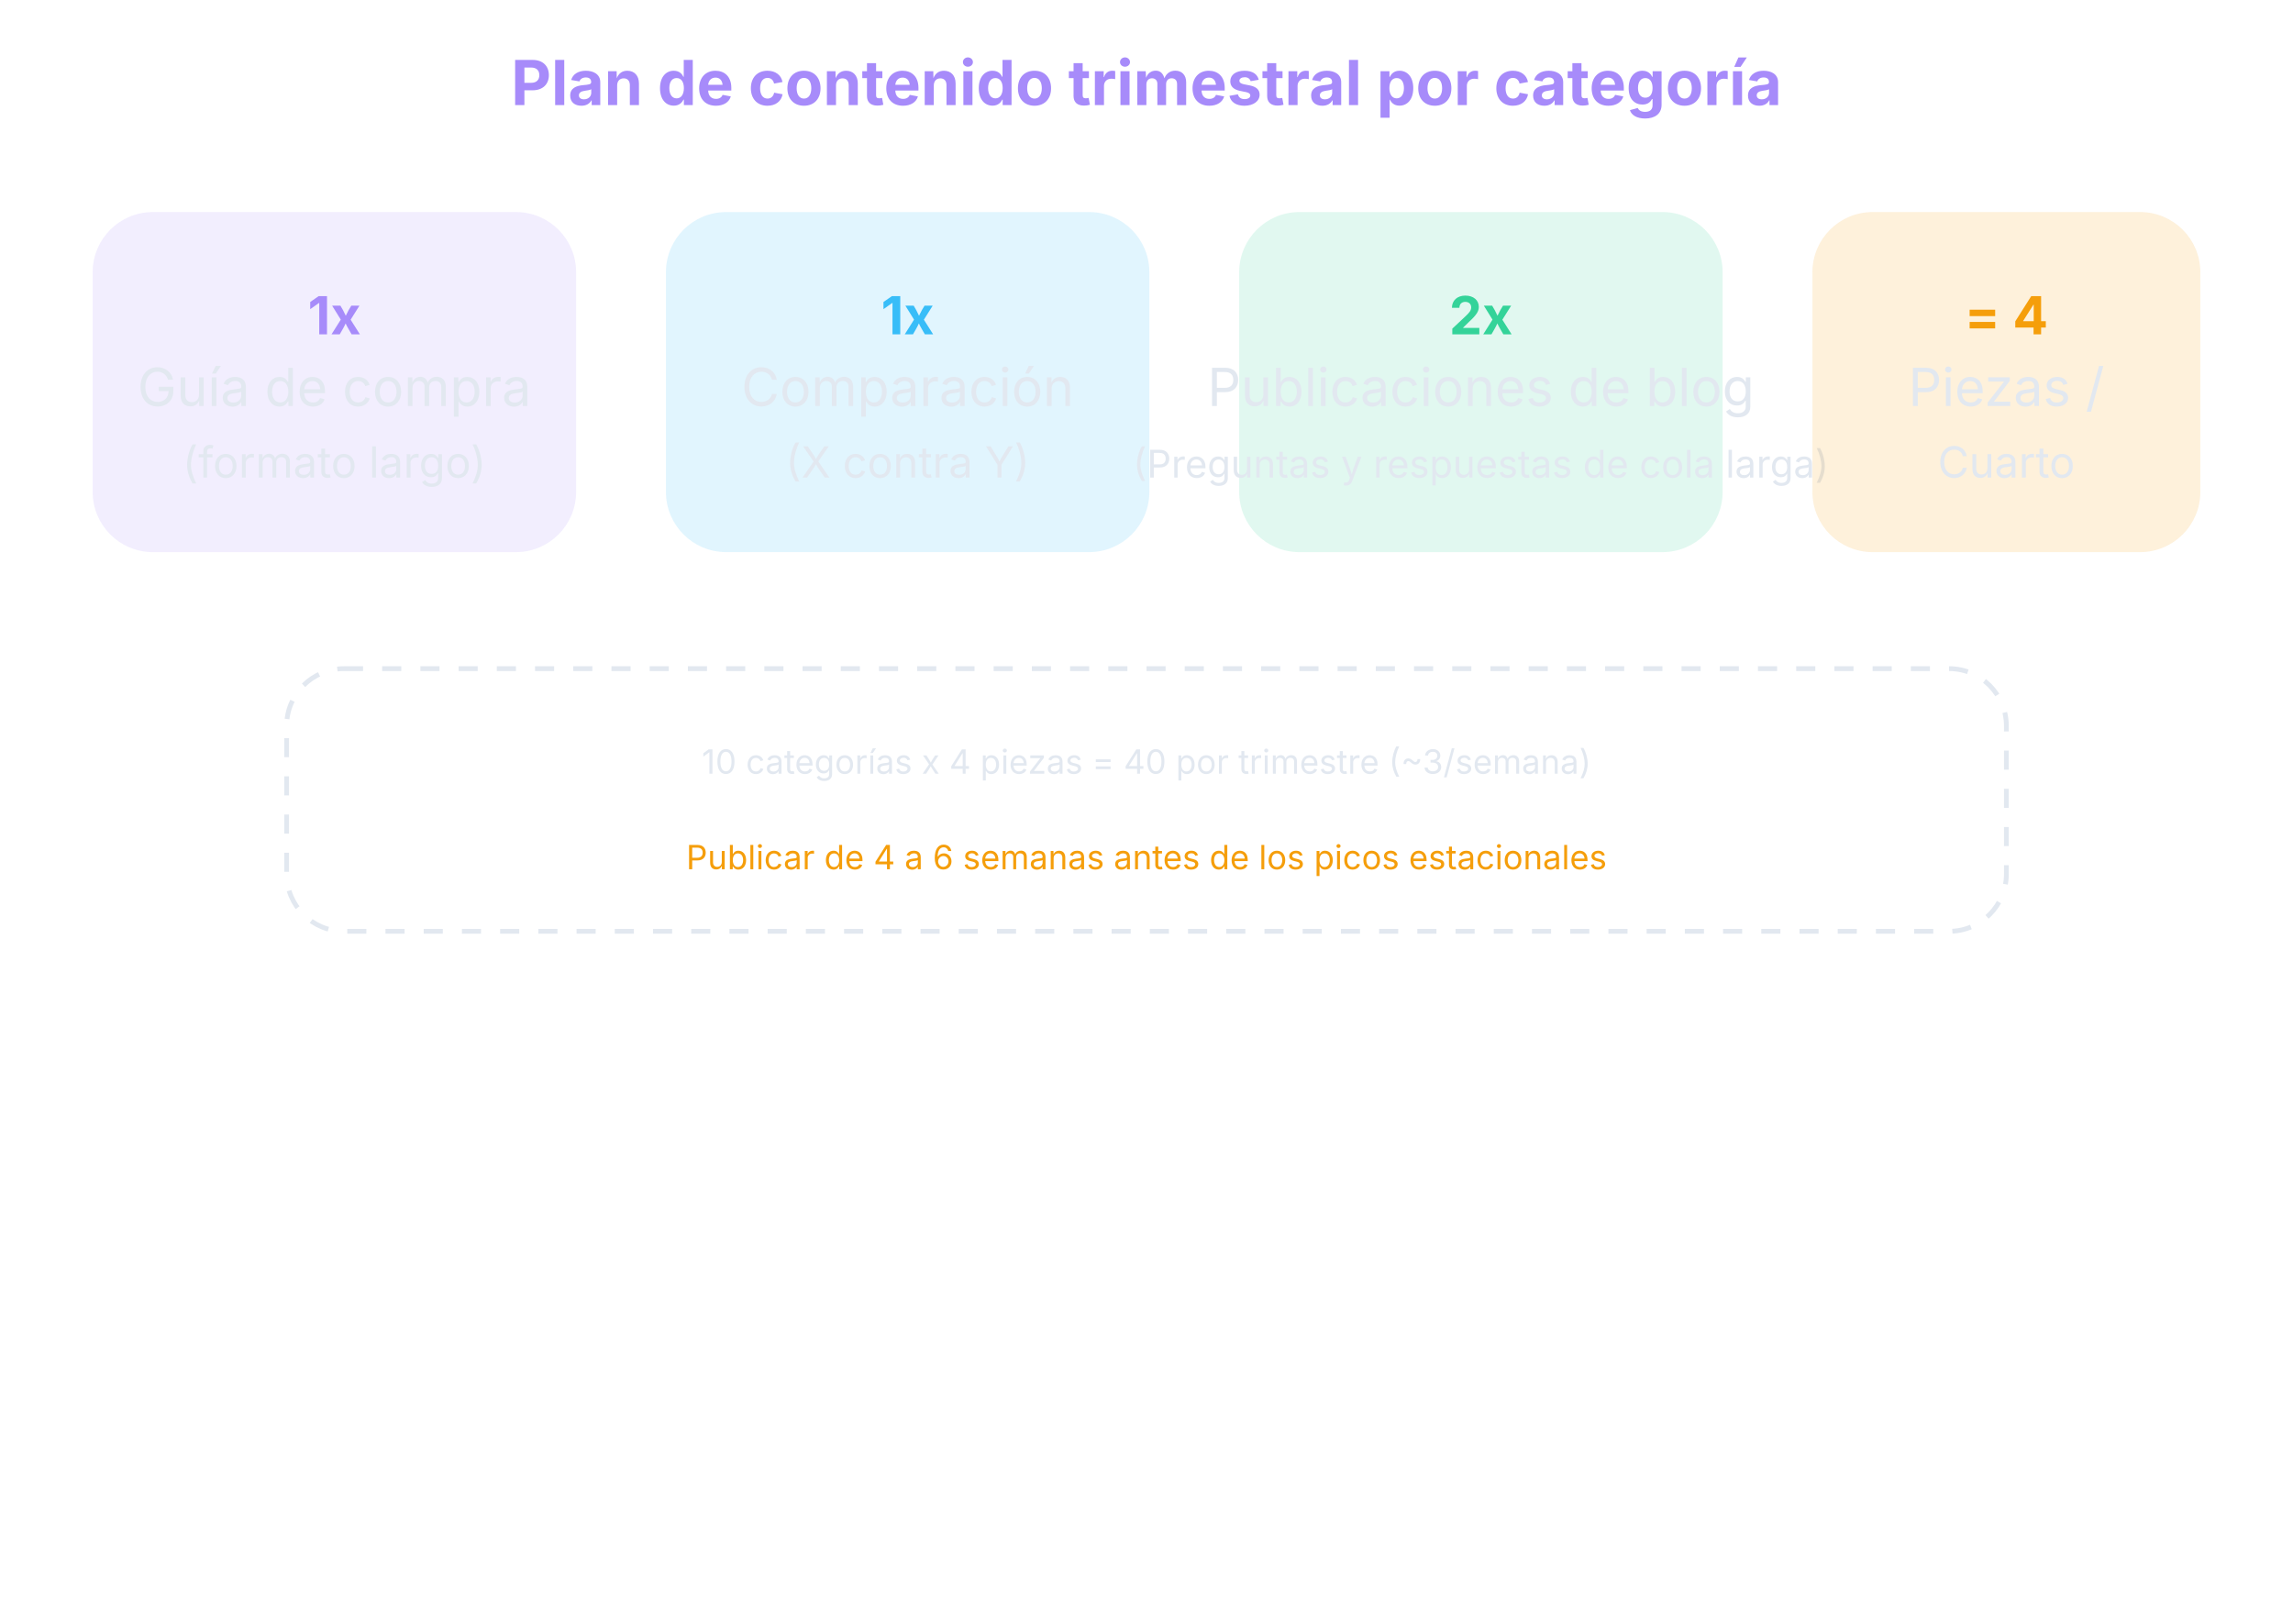
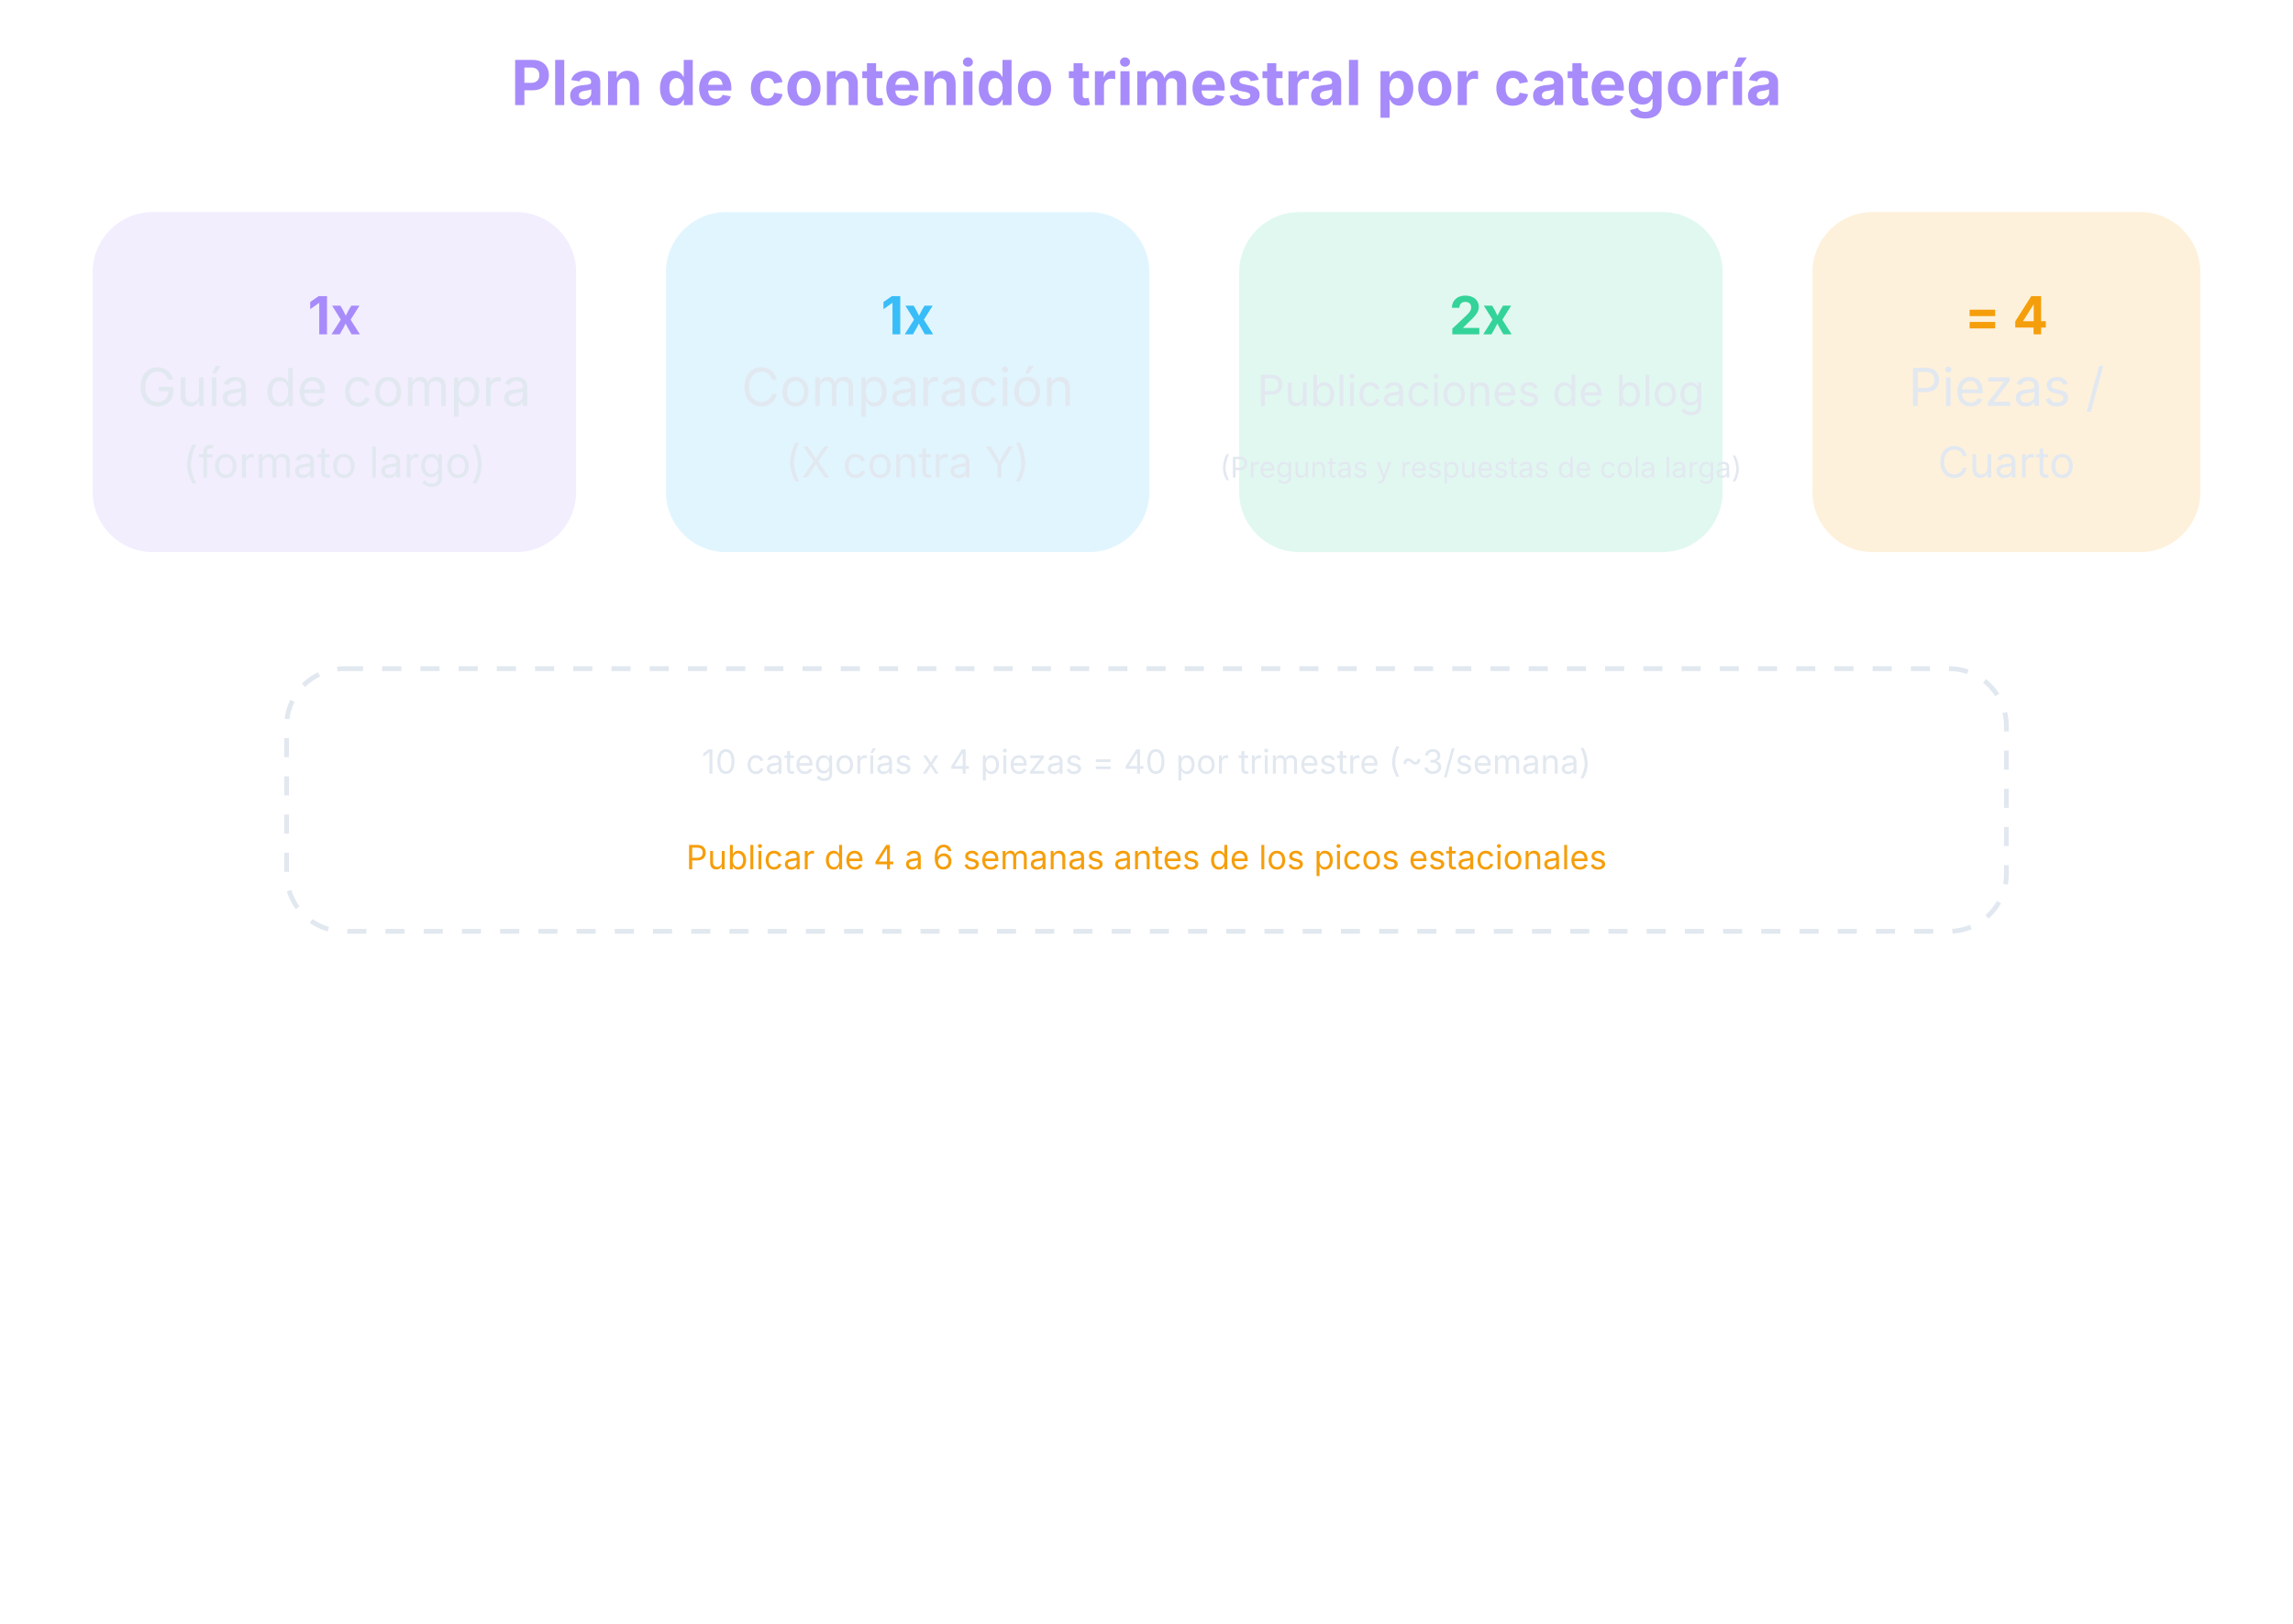
<svg xmlns="http://www.w3.org/2000/svg" viewBox="0 0 480 340" fill="none">
  <text x="240" y="22" text-anchor="middle" font-family="Inter, -apple-system, BlinkMacSystemFont, 'Segoe UI', Roboto, sans-serif" font-size="13" font-weight="bold" fill="#a78bfa">Plan de contenido trimestral por categoría</text>
  <rect x="20" y="45" width="100" height="70" rx="12" fill="#a78bfa" opacity="0.15" stroke="#a78bfa" stroke-width="1.2" />
  <text x="70" y="70" text-anchor="middle" font-family="Inter, -apple-system, BlinkMacSystemFont, 'Segoe UI', Roboto, sans-serif" font-size="11" font-weight="bold" fill="#a78bfa">1x</text>
  <text x="70" y="85" text-anchor="middle" font-family="Inter, -apple-system, BlinkMacSystemFont, 'Segoe UI', Roboto, sans-serif" font-size="11" fill="#e2e8f0">Guía de compra</text>
  <text x="70" y="100" text-anchor="middle" font-family="Inter, -apple-system, BlinkMacSystemFont, 'Segoe UI', Roboto, sans-serif" font-size="9" fill="#e2e8f0">(formato largo)</text>
  <rect x="140" y="45" width="100" height="70" rx="12" fill="#38bdf8" opacity="0.15" stroke="#38bdf8" stroke-width="1.2" />
  <text x="190" y="70" text-anchor="middle" font-family="Inter, -apple-system, BlinkMacSystemFont, 'Segoe UI', Roboto, sans-serif" font-size="11" font-weight="bold" fill="#38bdf8">1x</text>
  <text x="190" y="85" text-anchor="middle" font-family="Inter, -apple-system, BlinkMacSystemFont, 'Segoe UI', Roboto, sans-serif" font-size="11" fill="#e2e8f0">Comparación</text>
  <text x="190" y="100" text-anchor="middle" font-family="Inter, -apple-system, BlinkMacSystemFont, 'Segoe UI', Roboto, sans-serif" font-size="9" fill="#e2e8f0">(X contra Y)</text>
  <rect x="260" y="45" width="100" height="70" rx="12" fill="#34d399" opacity="0.15" stroke="#34d399" stroke-width="1.2" />
  <text x="310" y="70" text-anchor="middle" font-family="Inter, -apple-system, BlinkMacSystemFont, 'Segoe UI', Roboto, sans-serif" font-size="11" font-weight="bold" fill="#34d399">2x</text>
-   <text x="310" y="85" text-anchor="middle" font-family="Inter, -apple-system, BlinkMacSystemFont, 'Segoe UI', Roboto, sans-serif" font-size="11" fill="#e2e8f0">Publicaciones de blog</text>
-   <text x="310" y="100" text-anchor="middle" font-family="Inter, -apple-system, BlinkMacSystemFont, 'Segoe UI', Roboto, sans-serif" font-size="8" fill="#e2e8f0">(Preguntas y respuestas de cola larga)</text>
+   <text x="310" y="85" text-anchor="middle" font-family="Inter, -apple-system, BlinkMacSystemFont, 'Segoe UI', Roboto, sans-serif" font-size="9" fill="#e2e8f0">Publicaciones de blog</text>
+   <text x="310" y="100" text-anchor="middle" font-family="Inter, -apple-system, BlinkMacSystemFont, 'Segoe UI', Roboto, sans-serif" font-size="6" fill="#e2e8f0">(Preguntas y respuestas de cola larga)</text>
  <rect x="380" y="45" width="80" height="70" rx="12" fill="#f59e0b" opacity="0.15" stroke="#f59e0b" stroke-width="1.2" />
  <text x="420" y="70" text-anchor="middle" font-family="Inter, -apple-system, BlinkMacSystemFont, 'Segoe UI', Roboto, sans-serif" font-size="11" font-weight="bold" fill="#f59e0b">= 4</text>
  <text x="420" y="85" text-anchor="middle" font-family="Inter, -apple-system, BlinkMacSystemFont, 'Segoe UI', Roboto, sans-serif" font-size="11" fill="#e2e8f0">Piezas /</text>
  <text x="420" y="100" text-anchor="middle" font-family="Inter, -apple-system, BlinkMacSystemFont, 'Segoe UI', Roboto, sans-serif" font-size="9" fill="#e2e8f0">Cuarto</text>
  <rect x="60" y="140" width="360" height="55" rx="12" fill="none" stroke="#e2e8f0" stroke-width="1" stroke-dasharray="4" />
  <text x="240" y="162" text-anchor="middle" font-family="Inter, -apple-system, BlinkMacSystemFont, 'Segoe UI', Roboto, sans-serif" font-size="7" fill="#e2e8f0">10 categorías x 4 piezas = 40 por trimestre (~3/semana)</text>
  <text x="240" y="182" text-anchor="middle" font-family="Inter, -apple-system, BlinkMacSystemFont, 'Segoe UI', Roboto, sans-serif" font-size="7" fill="#f59e0b">Publicar de 4 a 6 semanas antes de los picos estacionales</text>
</svg>
